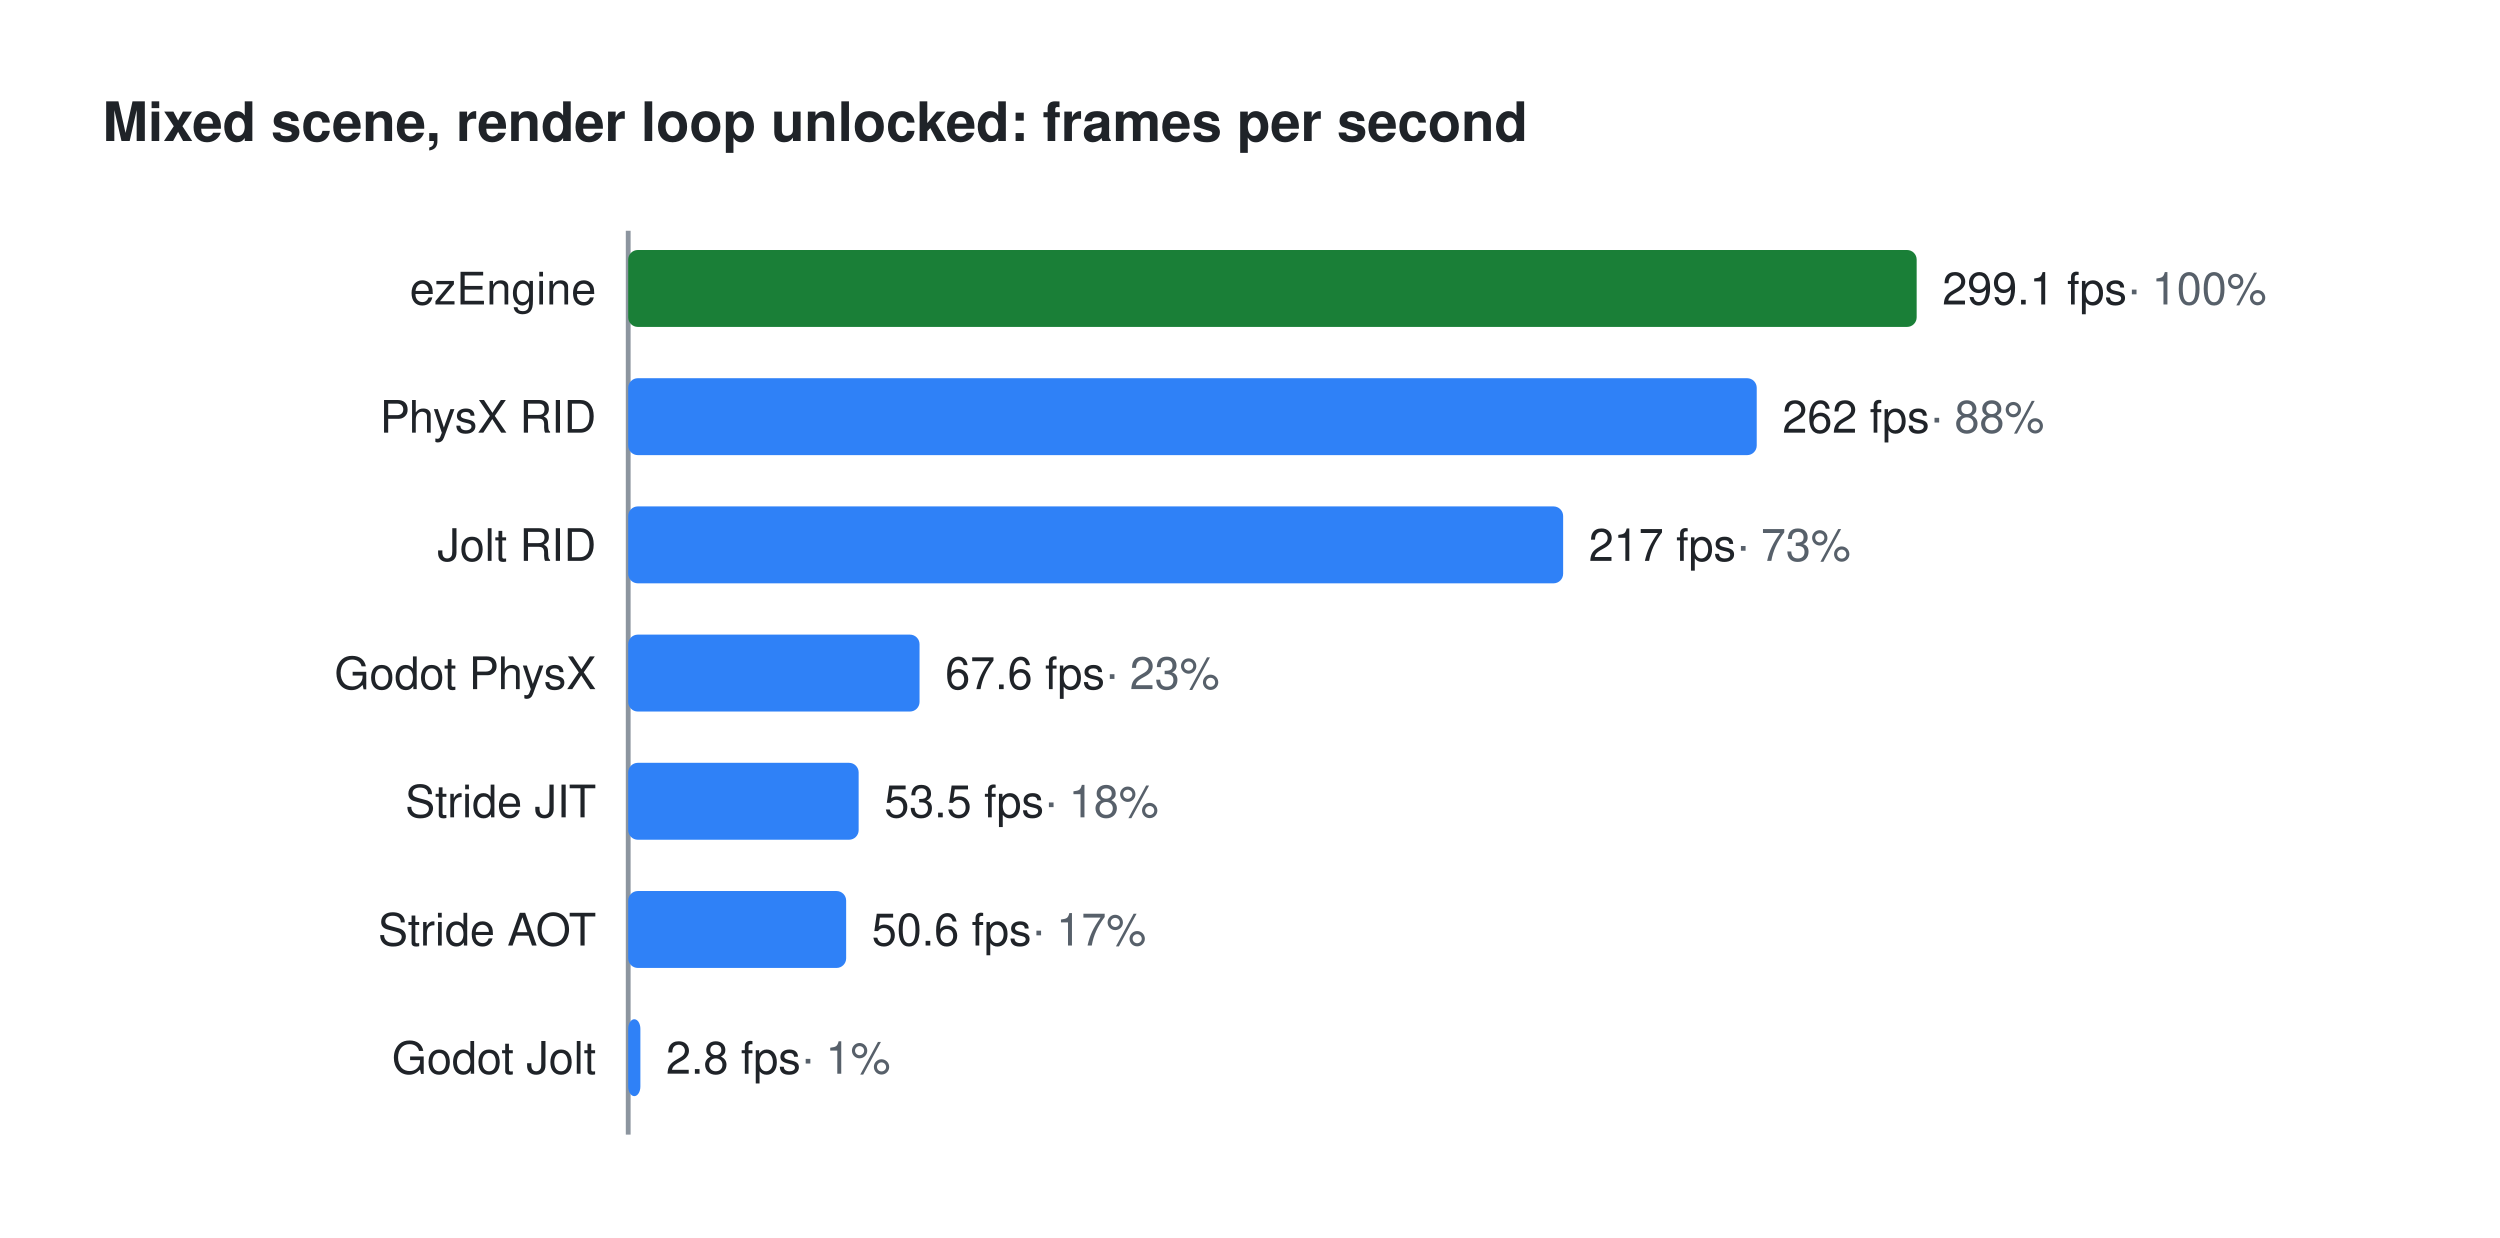
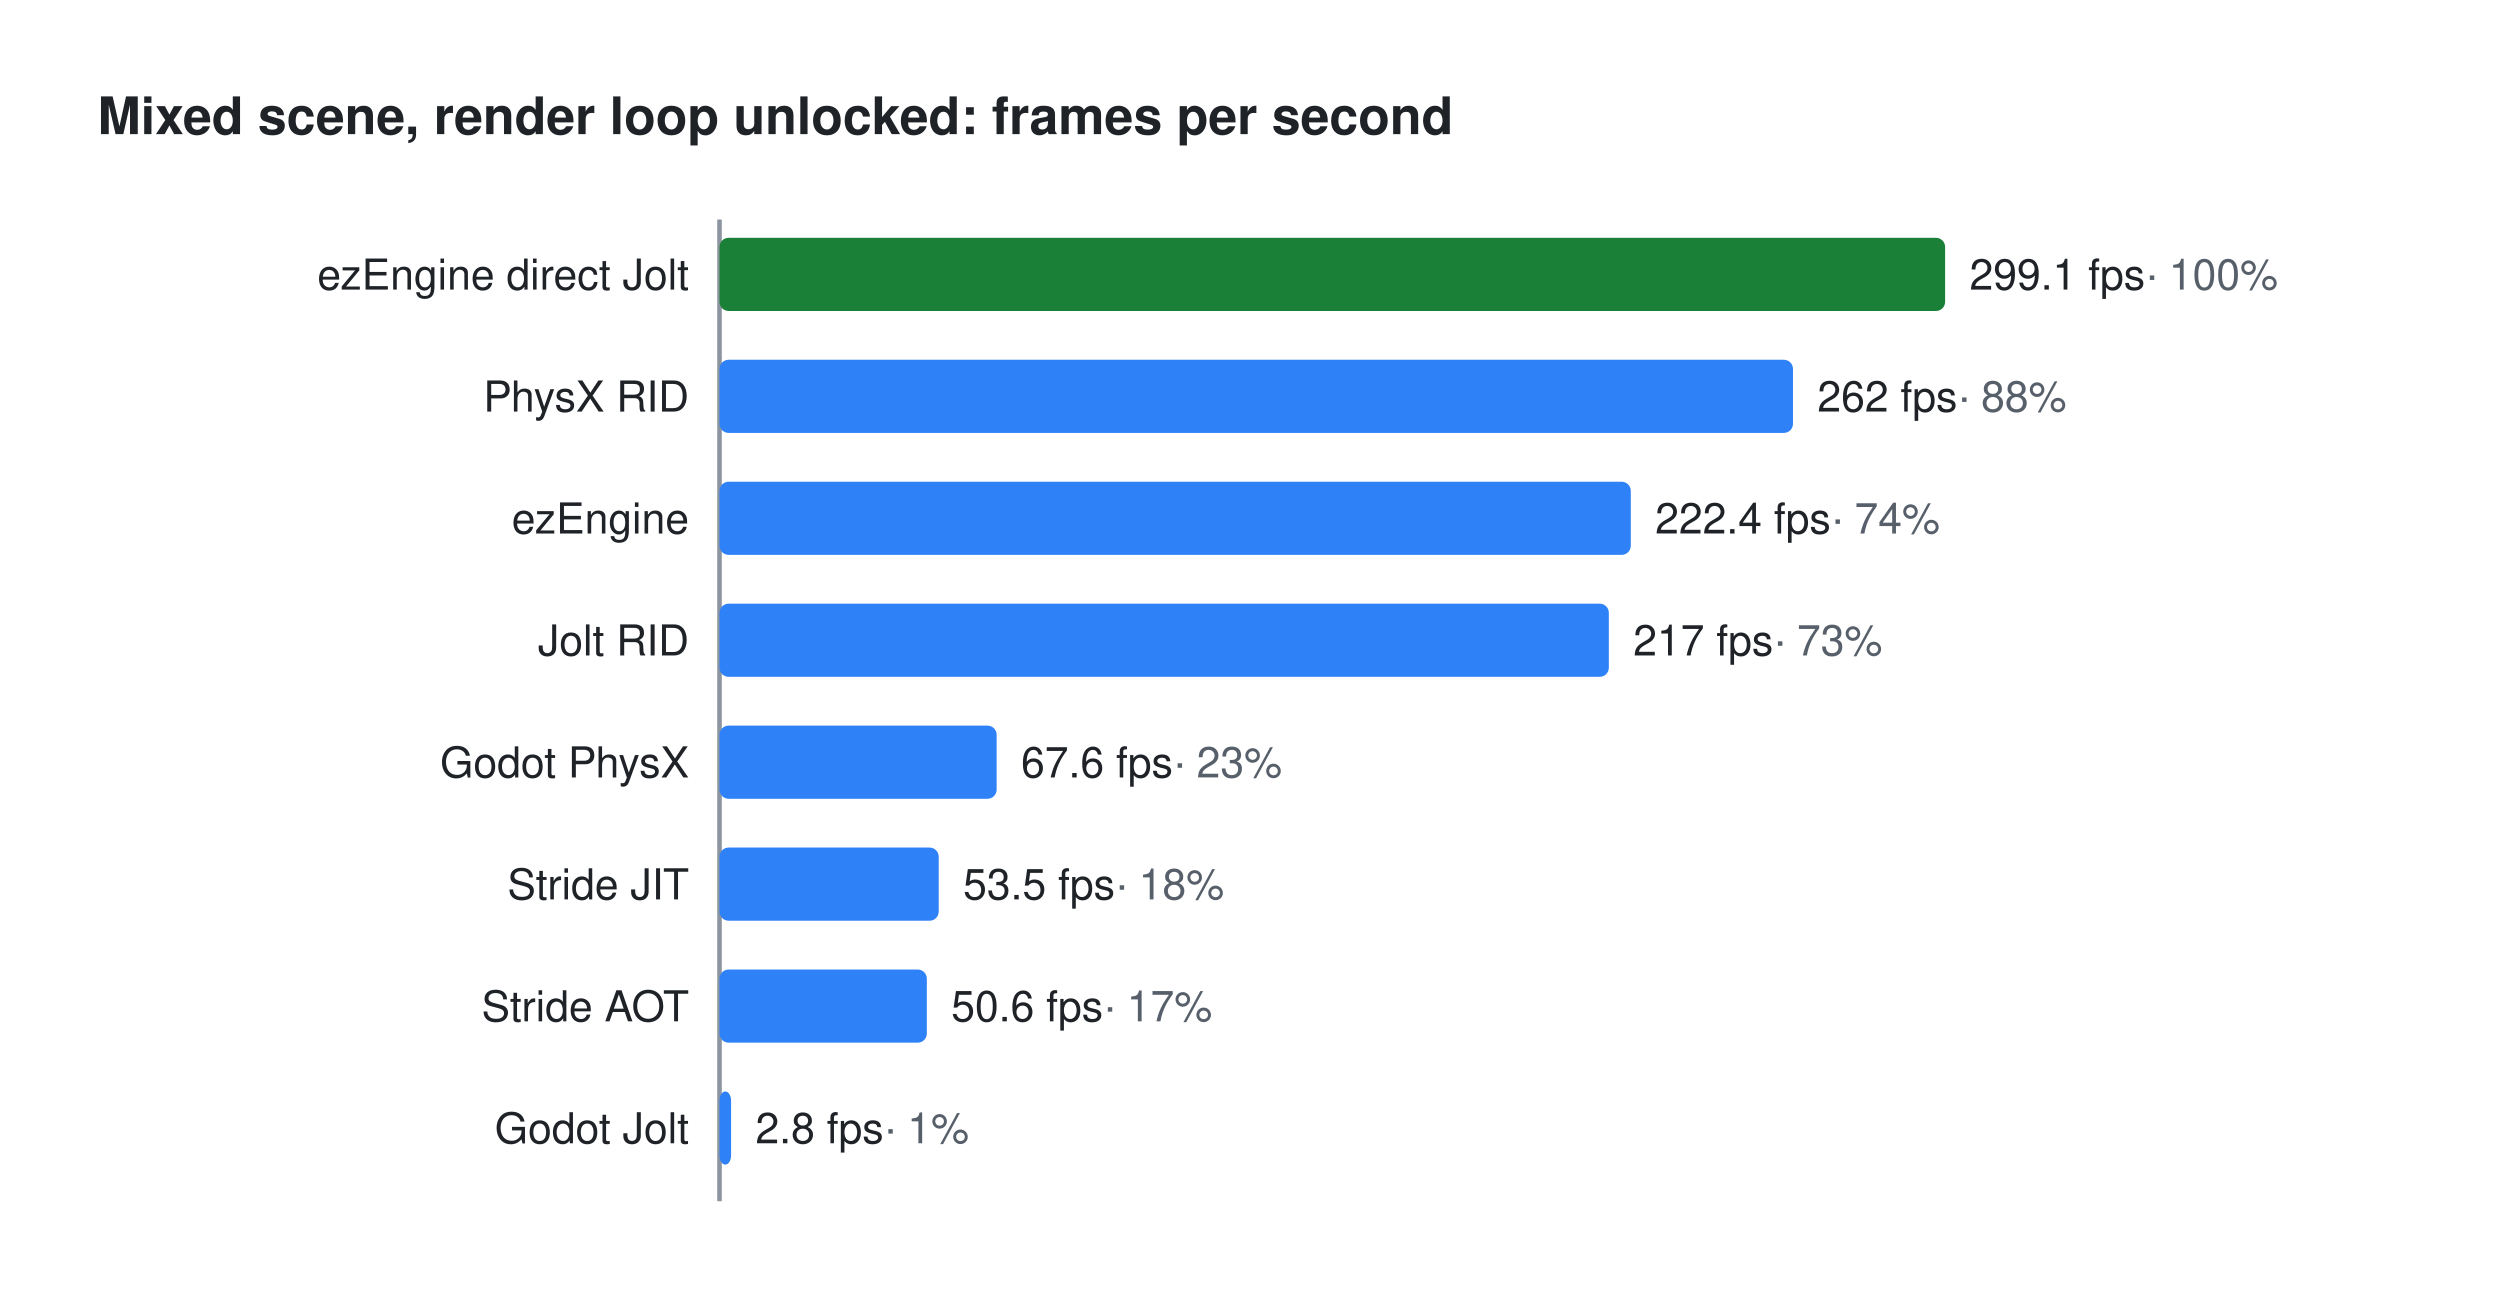
- <svg xmlns="http://www.w3.org/2000/svg" width="780" height="386" viewBox="0 0 780 386" font-family="Segoe UI, Helvetica, Arial, sans-serif">
+ <svg xmlns="http://www.w3.org/2000/svg" width="820" height="426" viewBox="0 0 820 426" font-family="Segoe UI, Helvetica, Arial, sans-serif">
  <style>.t{fill:#1f2328}.m{fill:#57606a}.ax{stroke:#8c959f}.bar{fill:#2f81f7}.best{fill:#1a7f37}@media (prefers-color-scheme:dark){.t{fill:#e6edf3}.m{fill:#9198a1}.ax{stroke:#6e7681}.best{fill:#3fb950}}</style>
  <text x="32" y="44" font-size="17" font-weight="600" class="t">Mixed scene, render loop unlocked: frames per second</text>
-   <line x1="196" y1="72" x2="196" y2="354" class="ax" stroke-width="1.5" />
-   <text x="186" y="95" font-size="14" text-anchor="end" class="t">ezEngine</text>
-   <rect x="196" y="78" width="402.0" height="24" rx="3" class="best" />
-   <text x="606.0" y="95" font-size="14" class="t">299.1 fps<tspan class="m"> · 100%</tspan>
+   <line x1="236" y1="72" x2="236" y2="394" class="ax" stroke-width="1.5" />
+   <text x="226" y="95" font-size="14" text-anchor="end" class="t">ezEngine direct Jolt</text>
+   <rect x="236" y="78" width="402.0" height="24" rx="3" class="best" />
+   <text x="646.0" y="95" font-size="14" class="t">299.1 fps<tspan class="m"> · 100%</tspan>
  </text>
-   <text x="186" y="135" font-size="14" text-anchor="end" class="t">PhysX RID</text>
-   <rect x="196" y="118" width="352.1" height="24" rx="3" class="bar" />
-   <text x="556.1" y="135" font-size="14" class="t">262 fps<tspan class="m"> · 88%</tspan>
+   <text x="226" y="135" font-size="14" text-anchor="end" class="t">PhysX RID</text>
+   <rect x="236" y="118" width="352.1" height="24" rx="3" class="bar" />
+   <text x="596.1" y="135" font-size="14" class="t">262 fps<tspan class="m"> · 88%</tspan>
  </text>
-   <text x="186" y="175" font-size="14" text-anchor="end" class="t">Jolt RID</text>
-   <rect x="196" y="158" width="291.7" height="24" rx="3" class="bar" />
-   <text x="495.7" y="175" font-size="14" class="t">217 fps<tspan class="m"> · 73%</tspan>
+   <text x="226" y="175" font-size="14" text-anchor="end" class="t">ezEngine</text>
+   <rect x="236" y="158" width="298.9" height="24" rx="3" class="bar" />
+   <text x="542.9" y="175" font-size="14" class="t">222.4 fps<tspan class="m"> · 74%</tspan>
  </text>
-   <text x="186" y="215" font-size="14" text-anchor="end" class="t">Godot PhysX</text>
-   <rect x="196" y="198" width="90.9" height="24" rx="3" class="bar" />
-   <text x="294.9" y="215" font-size="14" class="t">67.6 fps<tspan class="m"> · 23%</tspan>
+   <text x="226" y="215" font-size="14" text-anchor="end" class="t">Jolt RID</text>
+   <rect x="236" y="198" width="291.7" height="24" rx="3" class="bar" />
+   <text x="535.7" y="215" font-size="14" class="t">217 fps<tspan class="m"> · 73%</tspan>
  </text>
-   <text x="186" y="255" font-size="14" text-anchor="end" class="t">Stride JIT</text>
-   <rect x="196" y="238" width="71.9" height="24" rx="3" class="bar" />
-   <text x="275.9" y="255" font-size="14" class="t">53.5 fps<tspan class="m"> · 18%</tspan>
+   <text x="226" y="255" font-size="14" text-anchor="end" class="t">Godot PhysX</text>
+   <rect x="236" y="238" width="90.9" height="24" rx="3" class="bar" />
+   <text x="334.9" y="255" font-size="14" class="t">67.6 fps<tspan class="m"> · 23%</tspan>
  </text>
-   <text x="186" y="295" font-size="14" text-anchor="end" class="t">Stride AOT</text>
-   <rect x="196" y="278" width="68.0" height="24" rx="3" class="bar" />
-   <text x="272.0" y="295" font-size="14" class="t">50.6 fps<tspan class="m"> · 17%</tspan>
+   <text x="226" y="295" font-size="14" text-anchor="end" class="t">Stride JIT</text>
+   <rect x="236" y="278" width="71.9" height="24" rx="3" class="bar" />
+   <text x="315.9" y="295" font-size="14" class="t">53.5 fps<tspan class="m"> · 18%</tspan>
  </text>
-   <text x="186" y="335" font-size="14" text-anchor="end" class="t">Godot Jolt</text>
-   <rect x="196" y="318" width="3.8" height="24" rx="3" class="bar" />
-   <text x="207.8" y="335" font-size="14" class="t">2.8 fps<tspan class="m"> · 1%</tspan>
+   <text x="226" y="335" font-size="14" text-anchor="end" class="t">Stride AOT</text>
+   <rect x="236" y="318" width="68.0" height="24" rx="3" class="bar" />
+   <text x="312.0" y="335" font-size="14" class="t">50.6 fps<tspan class="m"> · 17%</tspan>
+   </text>
+   <text x="226" y="375" font-size="14" text-anchor="end" class="t">Godot Jolt</text>
+   <rect x="236" y="358" width="3.8" height="24" rx="3" class="bar" />
+   <text x="247.8" y="375" font-size="14" class="t">2.8 fps<tspan class="m"> · 1%</tspan>
  </text>
</svg>
